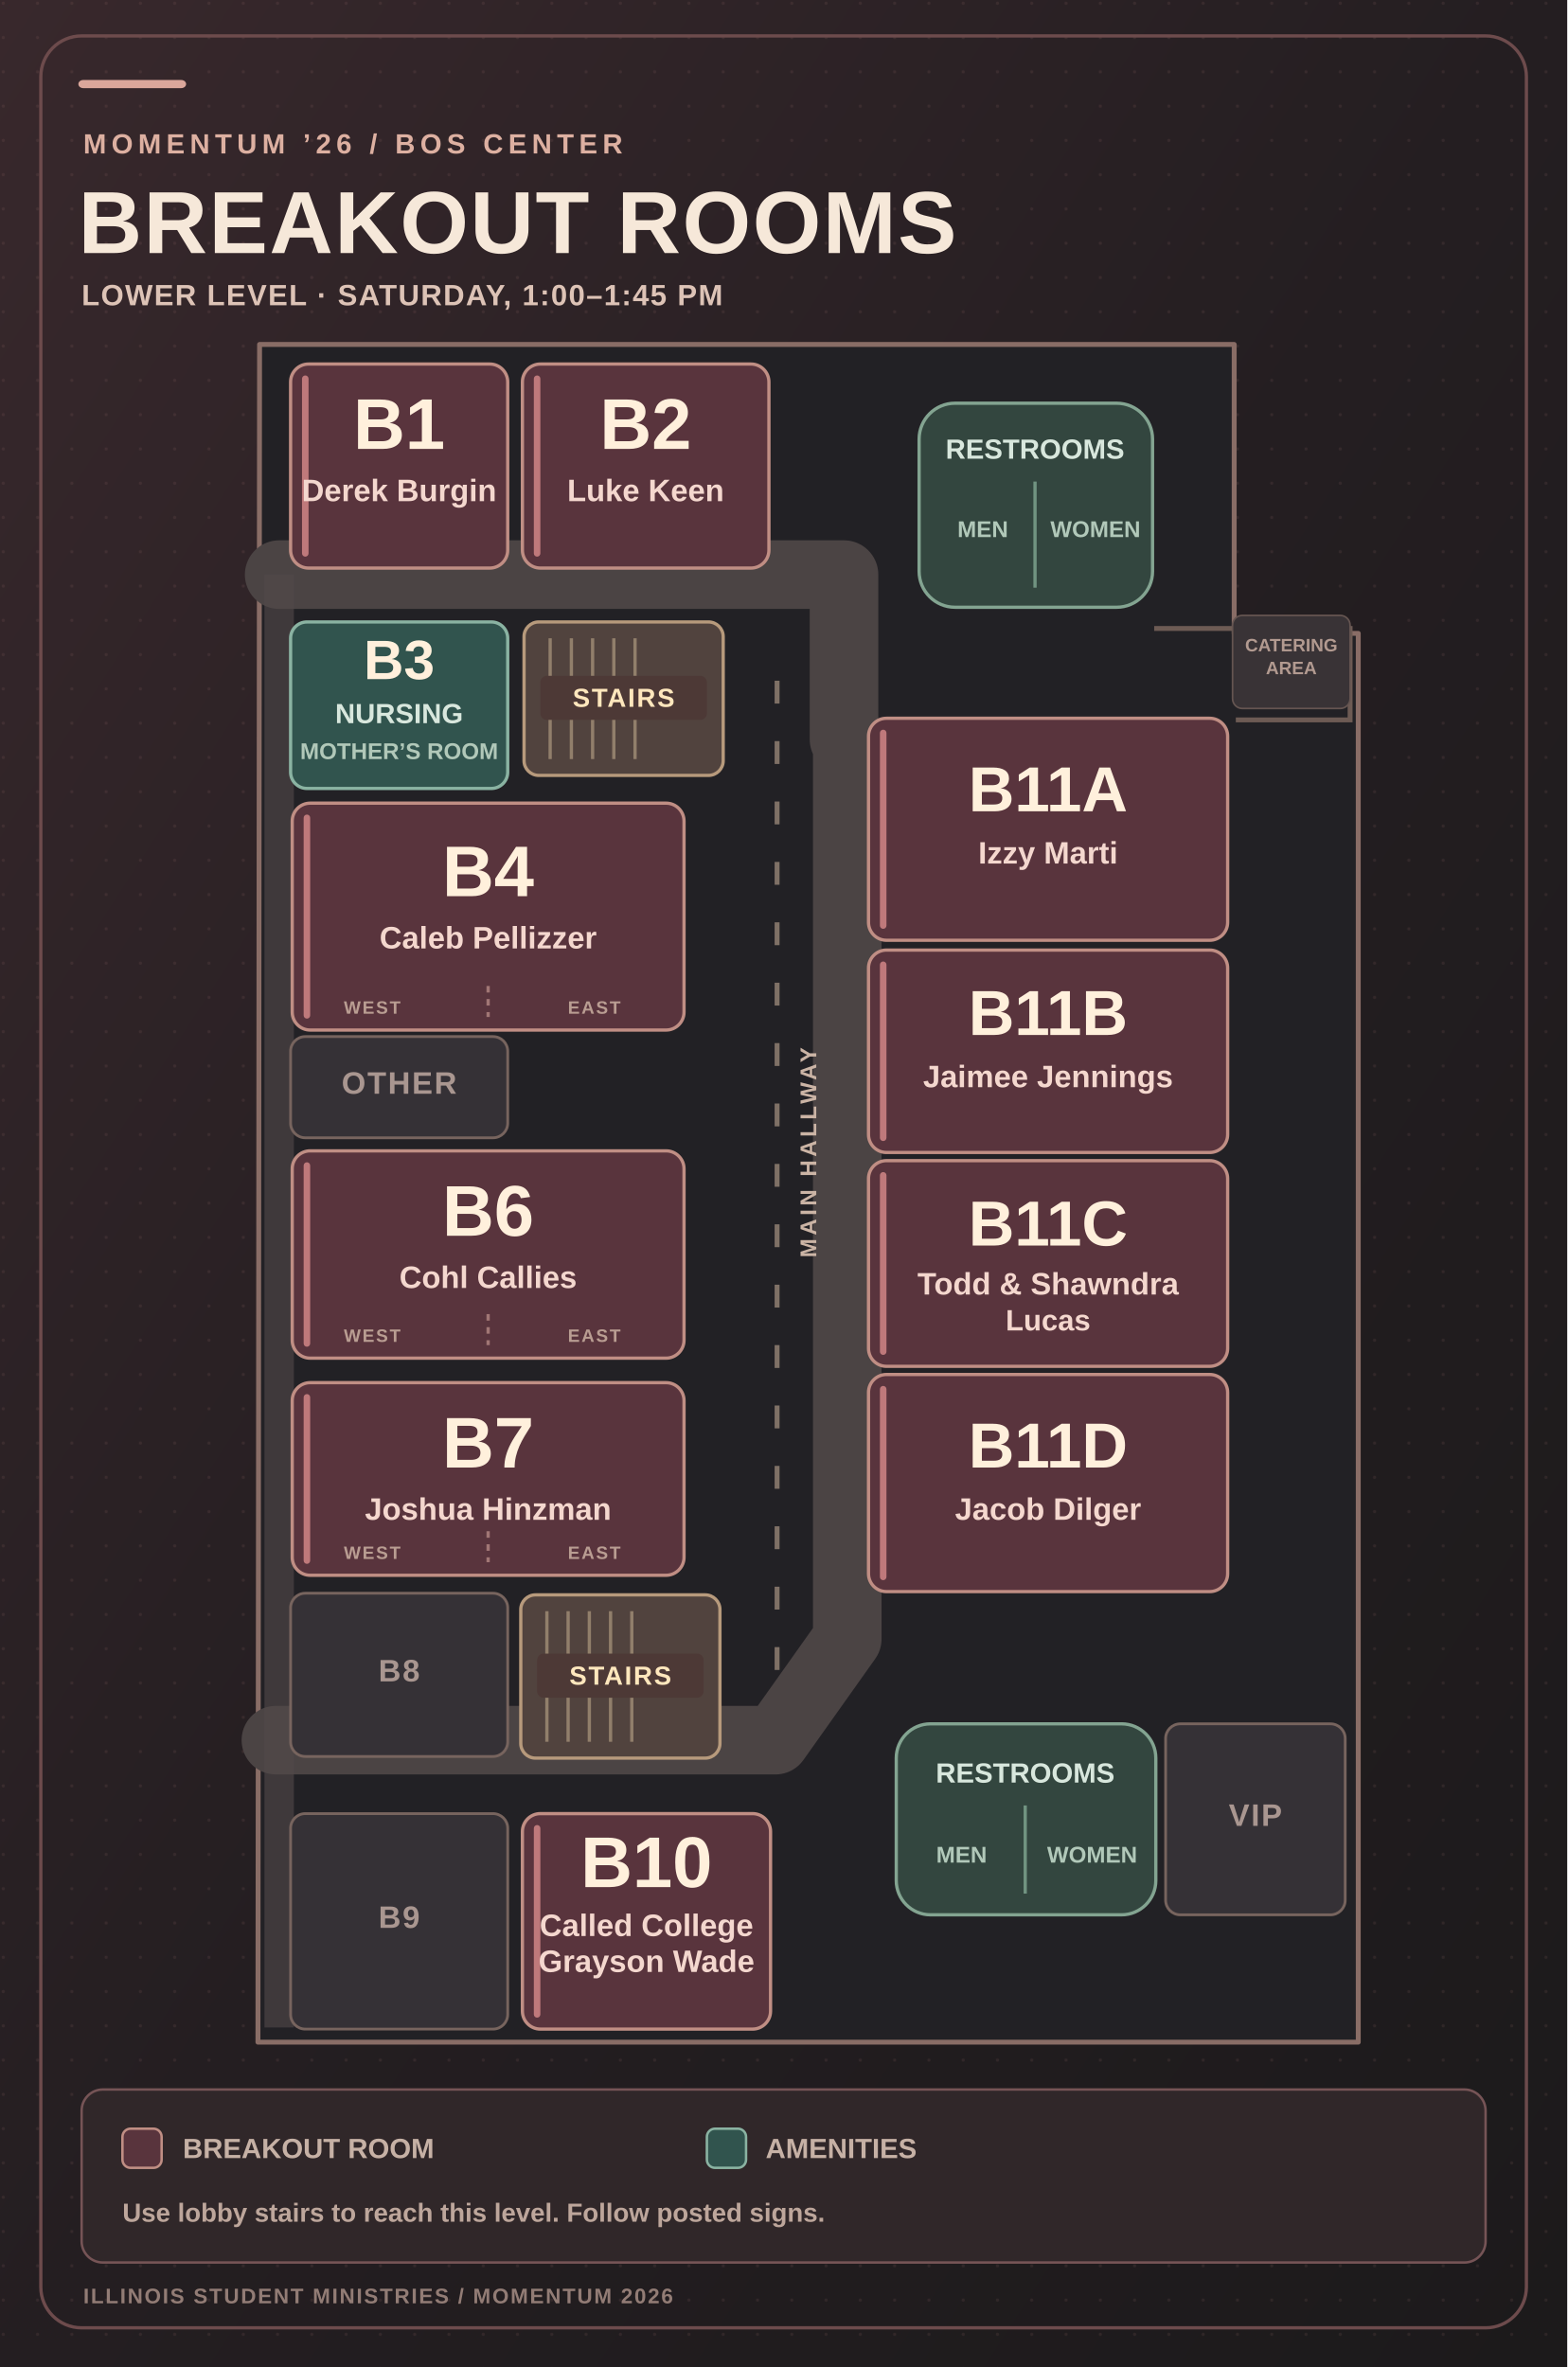
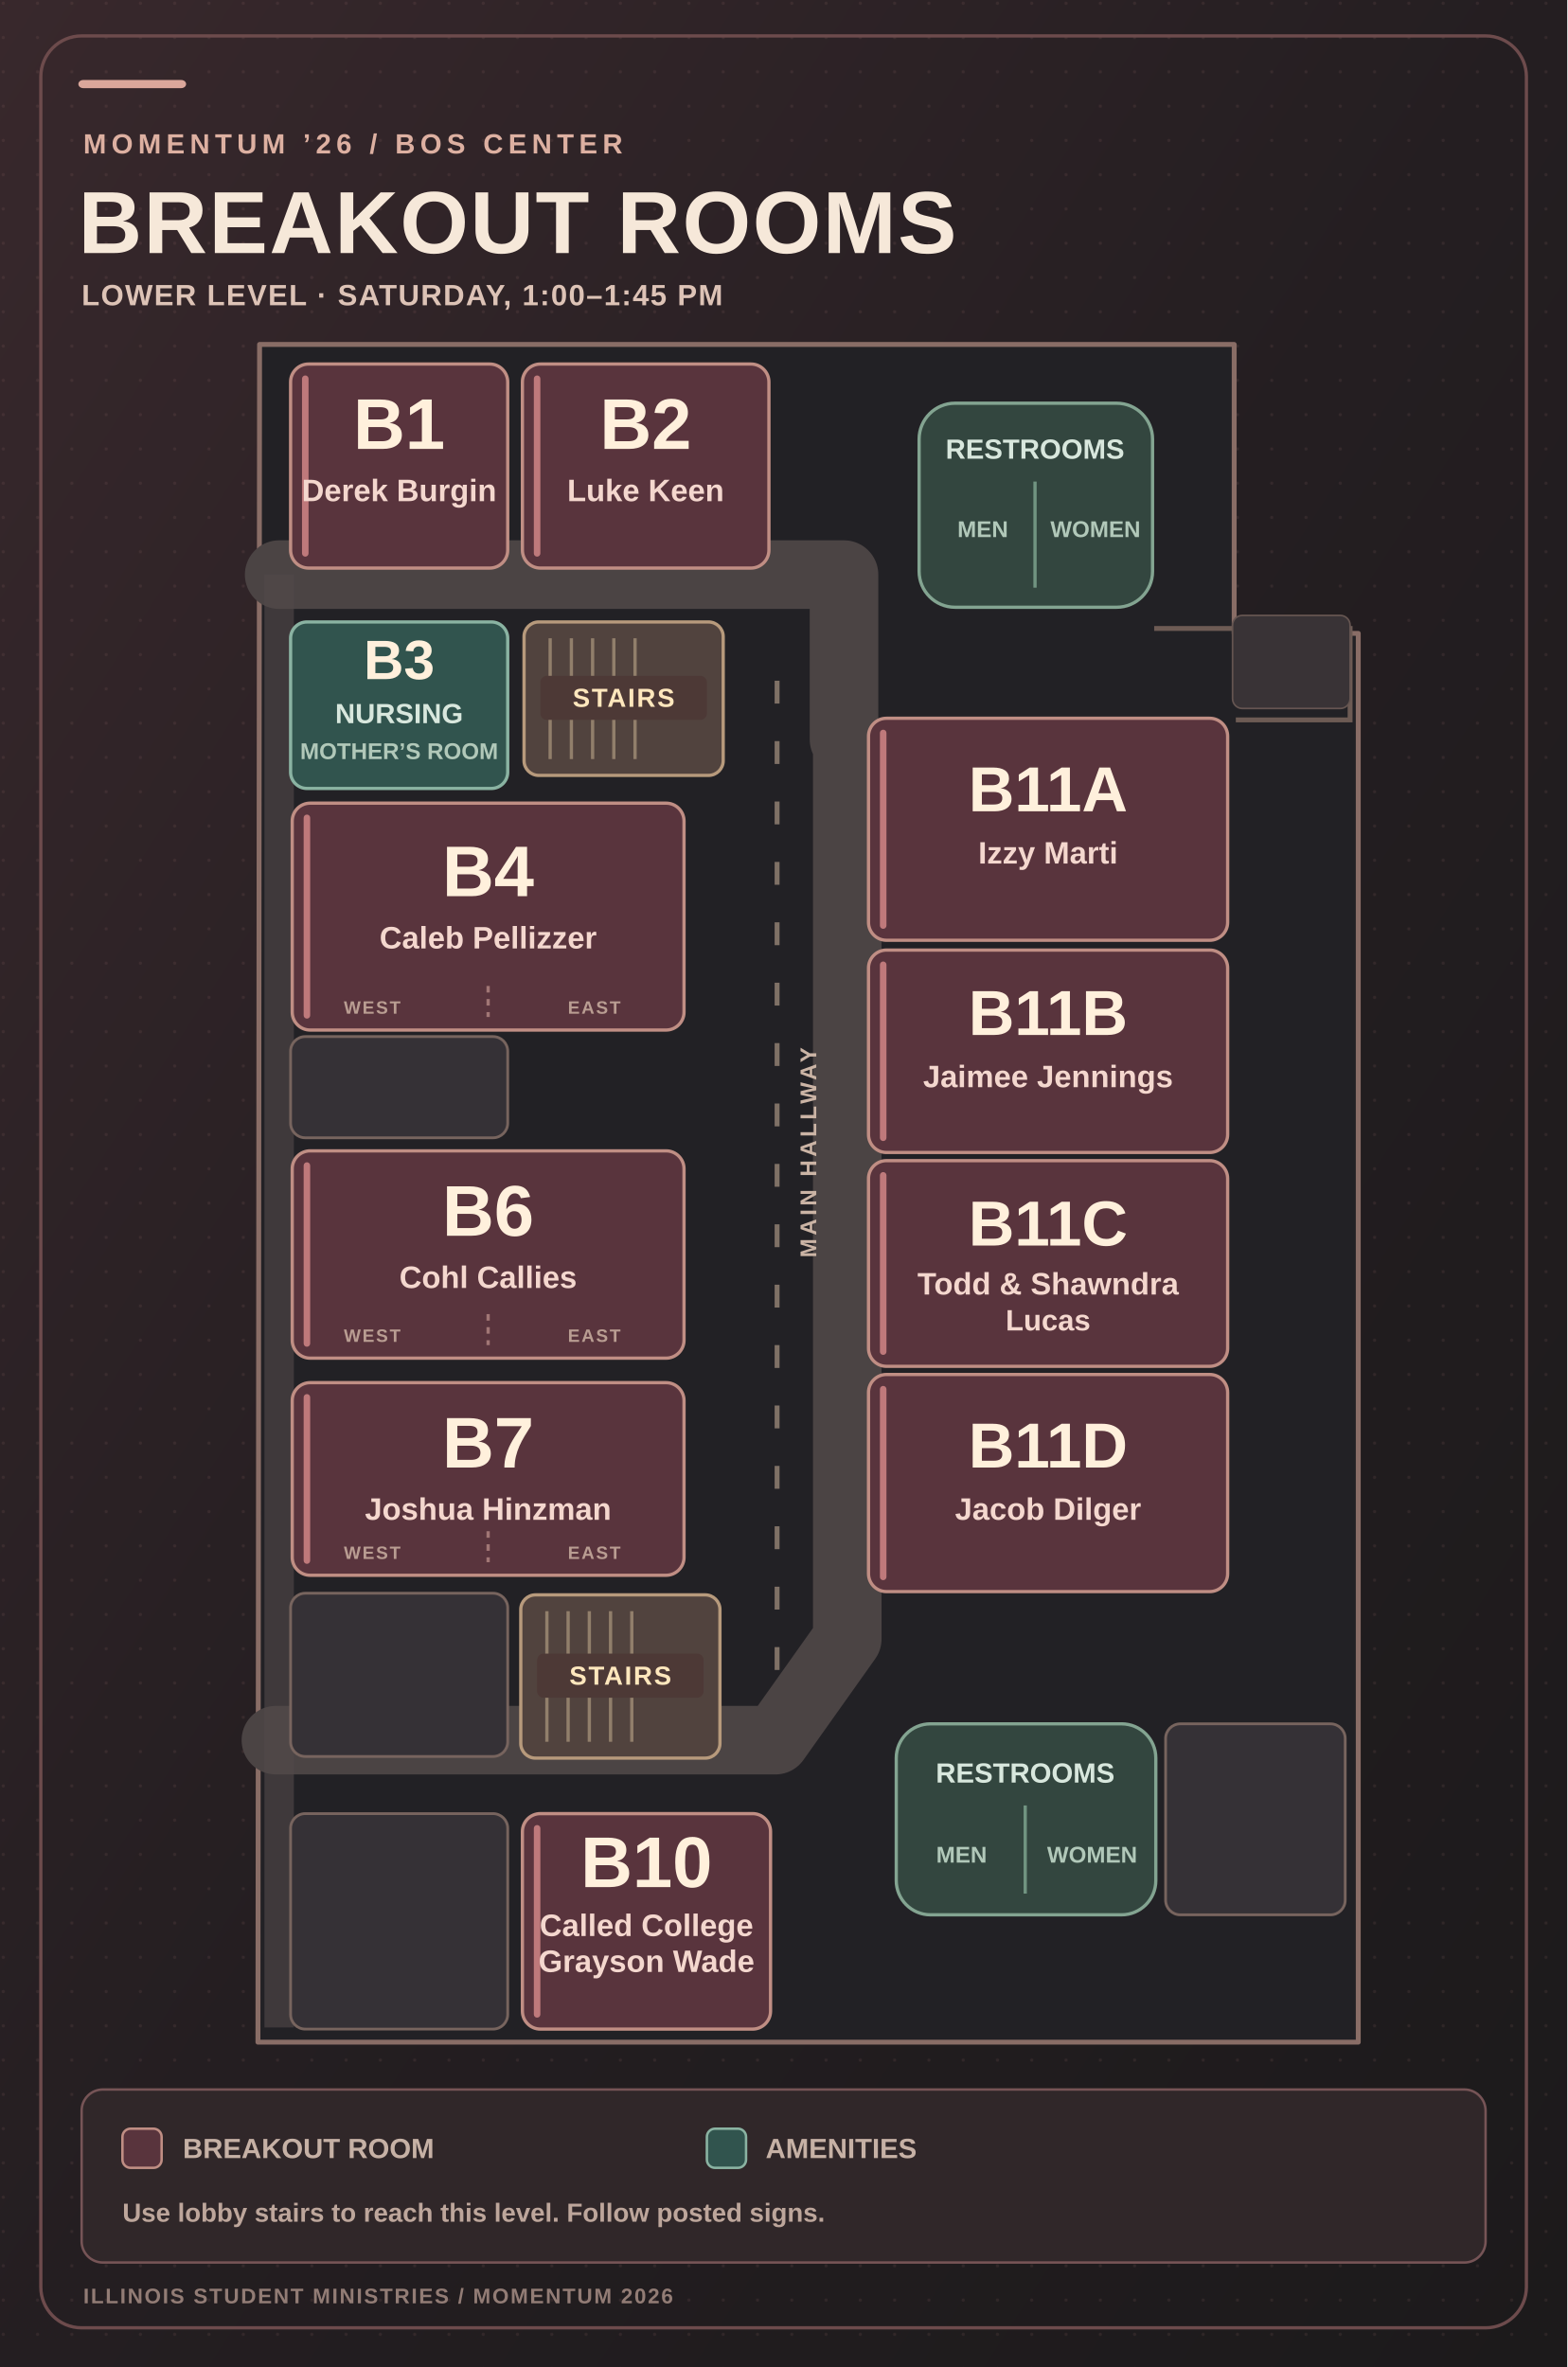
<svg xmlns="http://www.w3.org/2000/svg" viewBox="0 0 960 1450" role="img" aria-labelledby="title desc">
  <defs>
    <linearGradient id="bg" x1="0%" y1="0%" x2="100%" y2="100%">
      <stop offset="0" stop-color="#38282c" />
      <stop offset=".5" stop-color="#241e21" />
      <stop offset="1" stop-color="#1c1a1b" />
    </linearGradient>
    <pattern id="stars" patternUnits="userSpaceOnUse" width="21" height="21">
      <circle cx="2" cy="2" r="1" fill="#a97773" opacity=".23" />
    </pattern>
    <style>
 text{font-family:Arial,Helvetica,sans-serif;user-select:none}
 .kicker{fill:#ddb0a1;font-size:17px;font-weight:900;letter-spacing:3.1px}
 .title{fill:#f6e8d9;font-size:54px;font-weight:950;letter-spacing:1px}
 .subtitle{fill:#ddc3b6;font-size:18px;letter-spacing:.8px;font-weight:700}
 .workshop{fill:#59343d;stroke:#c08e84;stroke-width:2}
 .room-no{fill:#fff0dc;font-weight:900;text-anchor:middle}
 .speaker{fill:#f4d7ce;font-size:19px;font-weight:700;text-anchor:middle}
 .small-speak{font-size:18px}
 .wing{fill:#b99d92;font-size:11px;font-weight:800;text-anchor:middle;letter-spacing:1px}
 .other rect{fill:#353136;stroke:#77645e;stroke-width:1.7}
 .other-label{fill:#a99690;font-size:19px;font-weight:800;text-anchor:middle;letter-spacing:1px}
 .stair-label{fill:#ffe7bd;font-size:16px;font-weight:900;text-anchor:middle;letter-spacing:1px}
 .amenity{fill:#d8e7dd;font-size:17px;font-weight:800;text-anchor:middle}
 .amenity-small{fill:#b1c8b9;font-size:14px;font-weight:700;text-anchor:middle}
 .caption{fill:#c6b1a5;font-size:17px;font-weight:700}
 </style>
  </defs>
  <rect width="960" height="1450" fill="url(#bg)" />
  <rect width="960" height="1450" fill="url(#stars)" opacity=".55" />
  <rect x="25" y="22" width="910" height="1404" rx="25" fill="none" stroke="#6d4b4c" stroke-width="2" />
  <rect x="48" y="49" width="66" height="5" rx="3" fill="#dba79b" />
  <text x="51" y="94" class="kicker">MOMENTUM ’26  /  BOS CENTER</text>
  <text x="48" y="155" class="title">BREAKOUT ROOMS</text>
  <text x="50" y="187" class="subtitle">LOWER LEVEL  ·  SATURDAY, 1:00–1:45 PM</text>
  <path d="M159 211H756V388H832V1251H158Z" fill="#222125" stroke="#896d66" stroke-width="3" stroke-linejoin="round" />
  <path d="M171 352H517V453H519V1004L475 1066H169" fill="none" stroke="#4b4444" stroke-width="42" stroke-linejoin="round" stroke-linecap="round" />
  <path d="M171 352V1242" fill="none" stroke="#52494a" stroke-width="18" opacity=".6" />
  <path d="M476 417V1036" fill="none" stroke="#968577" stroke-width="3" stroke-dasharray="14 23" opacity=".8" />
  <text x="500" y="706" fill="#cbb4a5" font-size="14" font-weight="800" text-anchor="middle" transform="rotate(-90 500 706)" letter-spacing="2">MAIN HALLWAY</text>
  <g class="room" aria-label="B1 Derek Burgin">
    <rect x="178" y="223" width="133" height="125" rx="11" class="workshop" />
    <rect x="185" y="230" width="4" height="111" rx="2" fill="#d88b8b" opacity=".8" />
    <text x="244.5" y="275" class="room-no" font-size="44">B1</text>
    <text x="244.5" y="307" class="speaker">Derek Burgin</text>
  </g>
  <g class="room" aria-label="B2 Luke Keen">
    <rect x="320" y="223" width="151" height="125" rx="11" class="workshop" />
    <rect x="327" y="230" width="4" height="111" rx="2" fill="#d88b8b" opacity=".8" />
    <text x="395.5" y="275" class="room-no" font-size="44">B2</text>
    <text x="395.5" y="307" class="speaker">Luke Keen</text>
  </g>
  <g class="room" aria-label="B4 Caleb Pellizzer">
    <rect x="179" y="492" width="240" height="139" rx="11" class="workshop" />
    <rect x="186" y="499" width="4" height="125" rx="2" fill="#d88b8b" opacity=".8" />
    <text x="299" y="549" class="room-no" font-size="44">B4</text>
    <text x="299" y="581" class="speaker">Caleb Pellizzer</text>
    <path d="M299 604v19" stroke="#a17675" stroke-dasharray="4 4" stroke-width="2" />
    <text class="wing" x="228" y="621">WEST</text>
    <text class="wing" x="364" y="621">EAST</text>
  </g>
  <g class="room" aria-label="B6 Cohl Callies">
    <rect x="179" y="705" width="240" height="127" rx="11" class="workshop" />
    <rect x="186" y="712" width="4" height="113" rx="2" fill="#d88b8b" opacity=".8" />
    <text x="299" y="757" class="room-no" font-size="44">B6</text>
    <text x="299" y="789" class="speaker">Cohl Callies</text>
    <path d="M299 805v19" stroke="#a17675" stroke-dasharray="4 4" stroke-width="2" />
    <text class="wing" x="228" y="822">WEST</text>
    <text class="wing" x="364" y="822">EAST</text>
  </g>
  <g class="room" aria-label="B7 Joshua Hinzman">
    <rect x="179" y="847" width="240" height="118" rx="11" class="workshop" />
    <rect x="186" y="854" width="4" height="104" rx="2" fill="#d88b8b" opacity=".8" />
    <text x="299" y="899" class="room-no" font-size="44">B7</text>
    <text x="299" y="931" class="speaker">Joshua Hinzman</text>
    <path d="M299 938v19" stroke="#a17675" stroke-dasharray="4 4" stroke-width="2" />
    <text class="wing" x="228" y="955">WEST</text>
    <text class="wing" x="364" y="955">EAST</text>
  </g>
  <g class="room" aria-label="B10 Called College Grayson Wade">
    <rect x="320" y="1111" width="152" height="132" rx="11" class="workshop" />
    <rect x="327" y="1118" width="4" height="118" rx="2" fill="#d88b8b" opacity=".8" />
    <text x="396" y="1156" class="room-no" font-size="44">B10</text>
    <text x="396" y="1186" class="speaker">Called College</text>
    <text x="396" y="1208" class="speaker ">Grayson Wade</text>
  </g>
  <g class="room" aria-label="B11A Izzy Marti">
    <rect x="532" y="440" width="220" height="136" rx="11" class="workshop" />
    <rect x="539" y="447" width="4" height="122" rx="2" fill="#d88b8b" opacity=".8" />
    <text x="642" y="497" class="room-no" font-size="39">B11A</text>
    <text x="642" y="529" class="speaker">Izzy Marti</text>
  </g>
  <g class="room" aria-label="B11B Jaimee Jennings">
    <rect x="532" y="582" width="220" height="124" rx="11" class="workshop" />
    <rect x="539" y="589" width="4" height="110" rx="2" fill="#d88b8b" opacity=".8" />
    <text x="642" y="634" class="room-no" font-size="39">B11B</text>
    <text x="642" y="666" class="speaker">Jaimee Jennings</text>
  </g>
  <g class="room" aria-label="B11C Todd &amp; Shawndra Lucas">
    <rect x="532" y="711" width="220" height="126" rx="11" class="workshop" />
    <rect x="539" y="718" width="4" height="112" rx="2" fill="#d88b8b" opacity=".8" />
    <text x="642" y="763" class="room-no" font-size="39">B11C</text>
    <text x="642" y="793" class="speaker">Todd &amp; Shawndra</text>
    <text x="642" y="815" class="speaker small-speak">Lucas</text>
  </g>
  <g class="room" aria-label="B11D Jacob Dilger">
    <rect x="532" y="842" width="220" height="133" rx="11" class="workshop" />
    <rect x="539" y="849" width="4" height="119" rx="2" fill="#d88b8b" opacity=".8" />
    <text x="642" y="899" class="room-no" font-size="39">B11D</text>
    <text x="642" y="931" class="speaker">Jacob Dilger</text>
  </g>
  <g aria-label="B3 Nursing and Mother's Room">
    <rect x="178" y="381" width="133" height="102" rx="10" fill="#31544e" stroke="#8ab3a2" stroke-width="2" />
    <text x="244.5" y="416" class="room-no" font-size="34">B3</text>
    <text x="244.5" y="443" class="amenity">NURSING</text>
    <text x="244.5" y="465" class="amenity-small">MOTHER’S ROOM</text>
  </g>
  <g class="other">
    <rect x="178" y="635" width="133" height="62" rx="9" />
-     <text class="other-label" x="244.5" y="670">OTHER</text>
  </g>
  <g class="other">
    <rect x="178" y="976" width="133" height="100" rx="9" />
-     <text class="other-label" x="244.5" y="1030">B8</text>
  </g>
  <g class="other">
    <rect x="178" y="1111" width="133" height="132" rx="9" />
-     <text class="other-label" x="244.5" y="1181">B9</text>
  </g>
  <g>
    <rect x="321" y="381" width="122" height="94" rx="9" fill="#51433e" stroke="#b79a7c" stroke-width="2" />
    <path d="M337 391 v74 m13 -74 v74 m13 -74 v74 m13 -74 v74 m13 -74 v74" stroke="#e1c7a1" stroke-width="2" opacity=".45" />
    <rect x="331" y="414" width="102" height="27" rx="4" fill="#4d3936" />
    <text class="stair-label" x="382" y="433">STAIRS</text>
  </g>
  <g>
    <rect x="319" y="977" width="122" height="100" rx="9" fill="#51433e" stroke="#b79a7c" stroke-width="2" />
    <path d="M335 987 v80 m13 -80 v80 m13 -80 v80 m13 -80 v80 m13 -80 v80" stroke="#e1c7a1" stroke-width="2" opacity=".45" />
    <rect x="329" y="1013" width="102" height="27" rx="4" fill="#4d3936" />
    <text class="stair-label" x="380" y="1032">STAIRS</text>
  </g>
  <g>
    <rect x="563" y="247" width="143" height="125" rx="22" fill="#33463f" stroke="#83a491" stroke-width="2" />
    <text x="634" y="281" class="amenity">RESTROOMS</text>
    <path d="M634 295V360" stroke="#719481" stroke-width="2" />
    <text x="602" y="329" class="amenity-small">MEN</text>
    <text x="671" y="329" class="amenity-small">WOMEN</text>
  </g>
  <g>
    <rect x="549" y="1056" width="159" height="117" rx="21" fill="#33463f" stroke="#83a491" stroke-width="2" />
    <text x="628" y="1092" class="amenity">RESTROOMS</text>
    <path d="M628 1106V1160" stroke="#719481" stroke-width="2" />
    <text x="589" y="1141" class="amenity-small">MEN</text>
    <text x="669" y="1141" class="amenity-small">WOMEN</text>
  </g>
  <g class="other">
    <rect x="714" y="1056" width="110" height="117" rx="9" />
-     <text class="other-label" x="769" y="1118.5">VIP</text>
  </g>
  <path d="M707 385H827V441H757" fill="none" stroke="#6d5b54" stroke-width="3" />
  <rect x="755" y="377" width="72" height="57" rx="6" fill="#393336" stroke="#655551" />
-   <text x="791" y="399" font-size="11" font-weight="700" fill="#b29a90" text-anchor="middle">CATERING</text>
-   <text x="791" y="413" font-size="11" font-weight="700" fill="#b29a90" text-anchor="middle">AREA</text>
  <rect x="50" y="1280" width="860" height="106" rx="13" fill="#302729" stroke="#765456" stroke-width="1.5" />
  <rect x="75" y="1304" width="24" height="24" rx="5" fill="#59343d" stroke="#c08e84" stroke-width="1.5" />
  <text x="112" y="1322" class="caption">BREAKOUT ROOM</text>
  <rect x="433" y="1304" width="24" height="24" rx="5" fill="#31544e" stroke="#8ab3a2" stroke-width="1.5" />
  <text x="469" y="1322" class="caption">AMENITIES</text>
  <text x="75" y="1361" font-size="16" font-weight="700" fill="#bda69b">Use lobby stairs to reach this level. Follow posted signs.</text>
  <text x="51" y="1411" font-size="13" letter-spacing="1" font-weight="700" fill="#927c75">ILLINOIS STUDENT MINISTRIES  /  MOMENTUM 2026</text>
</svg>
